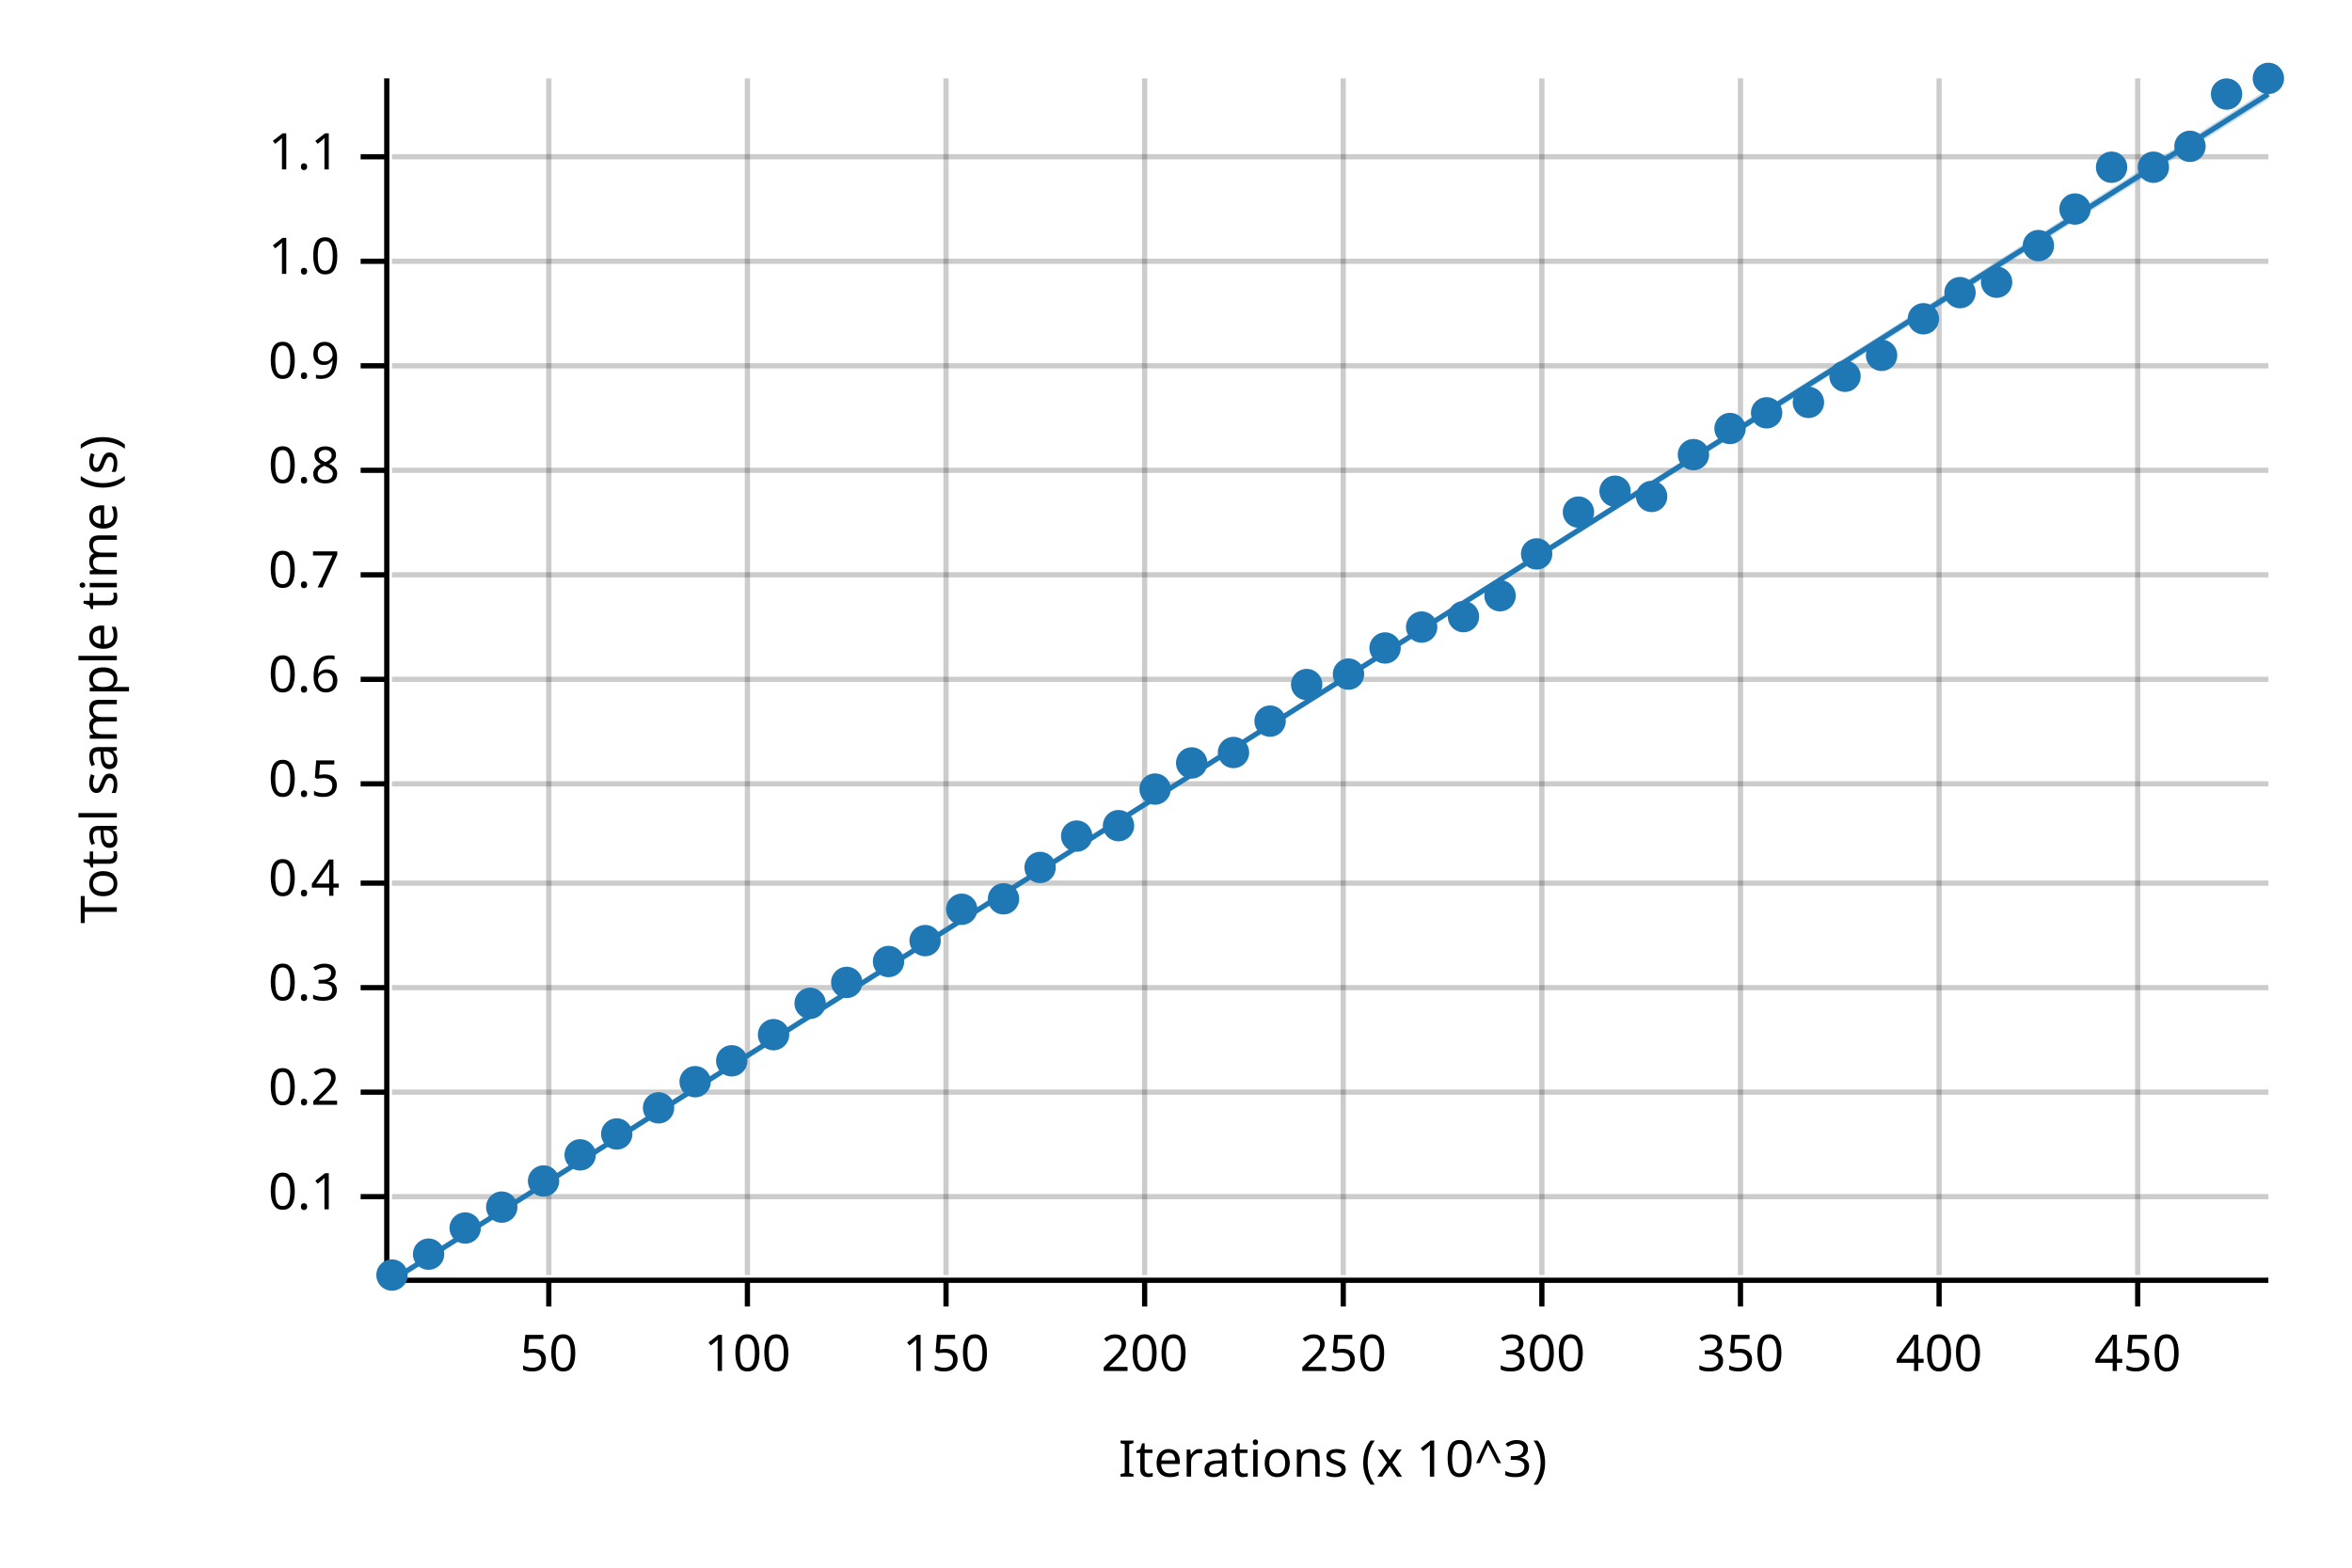
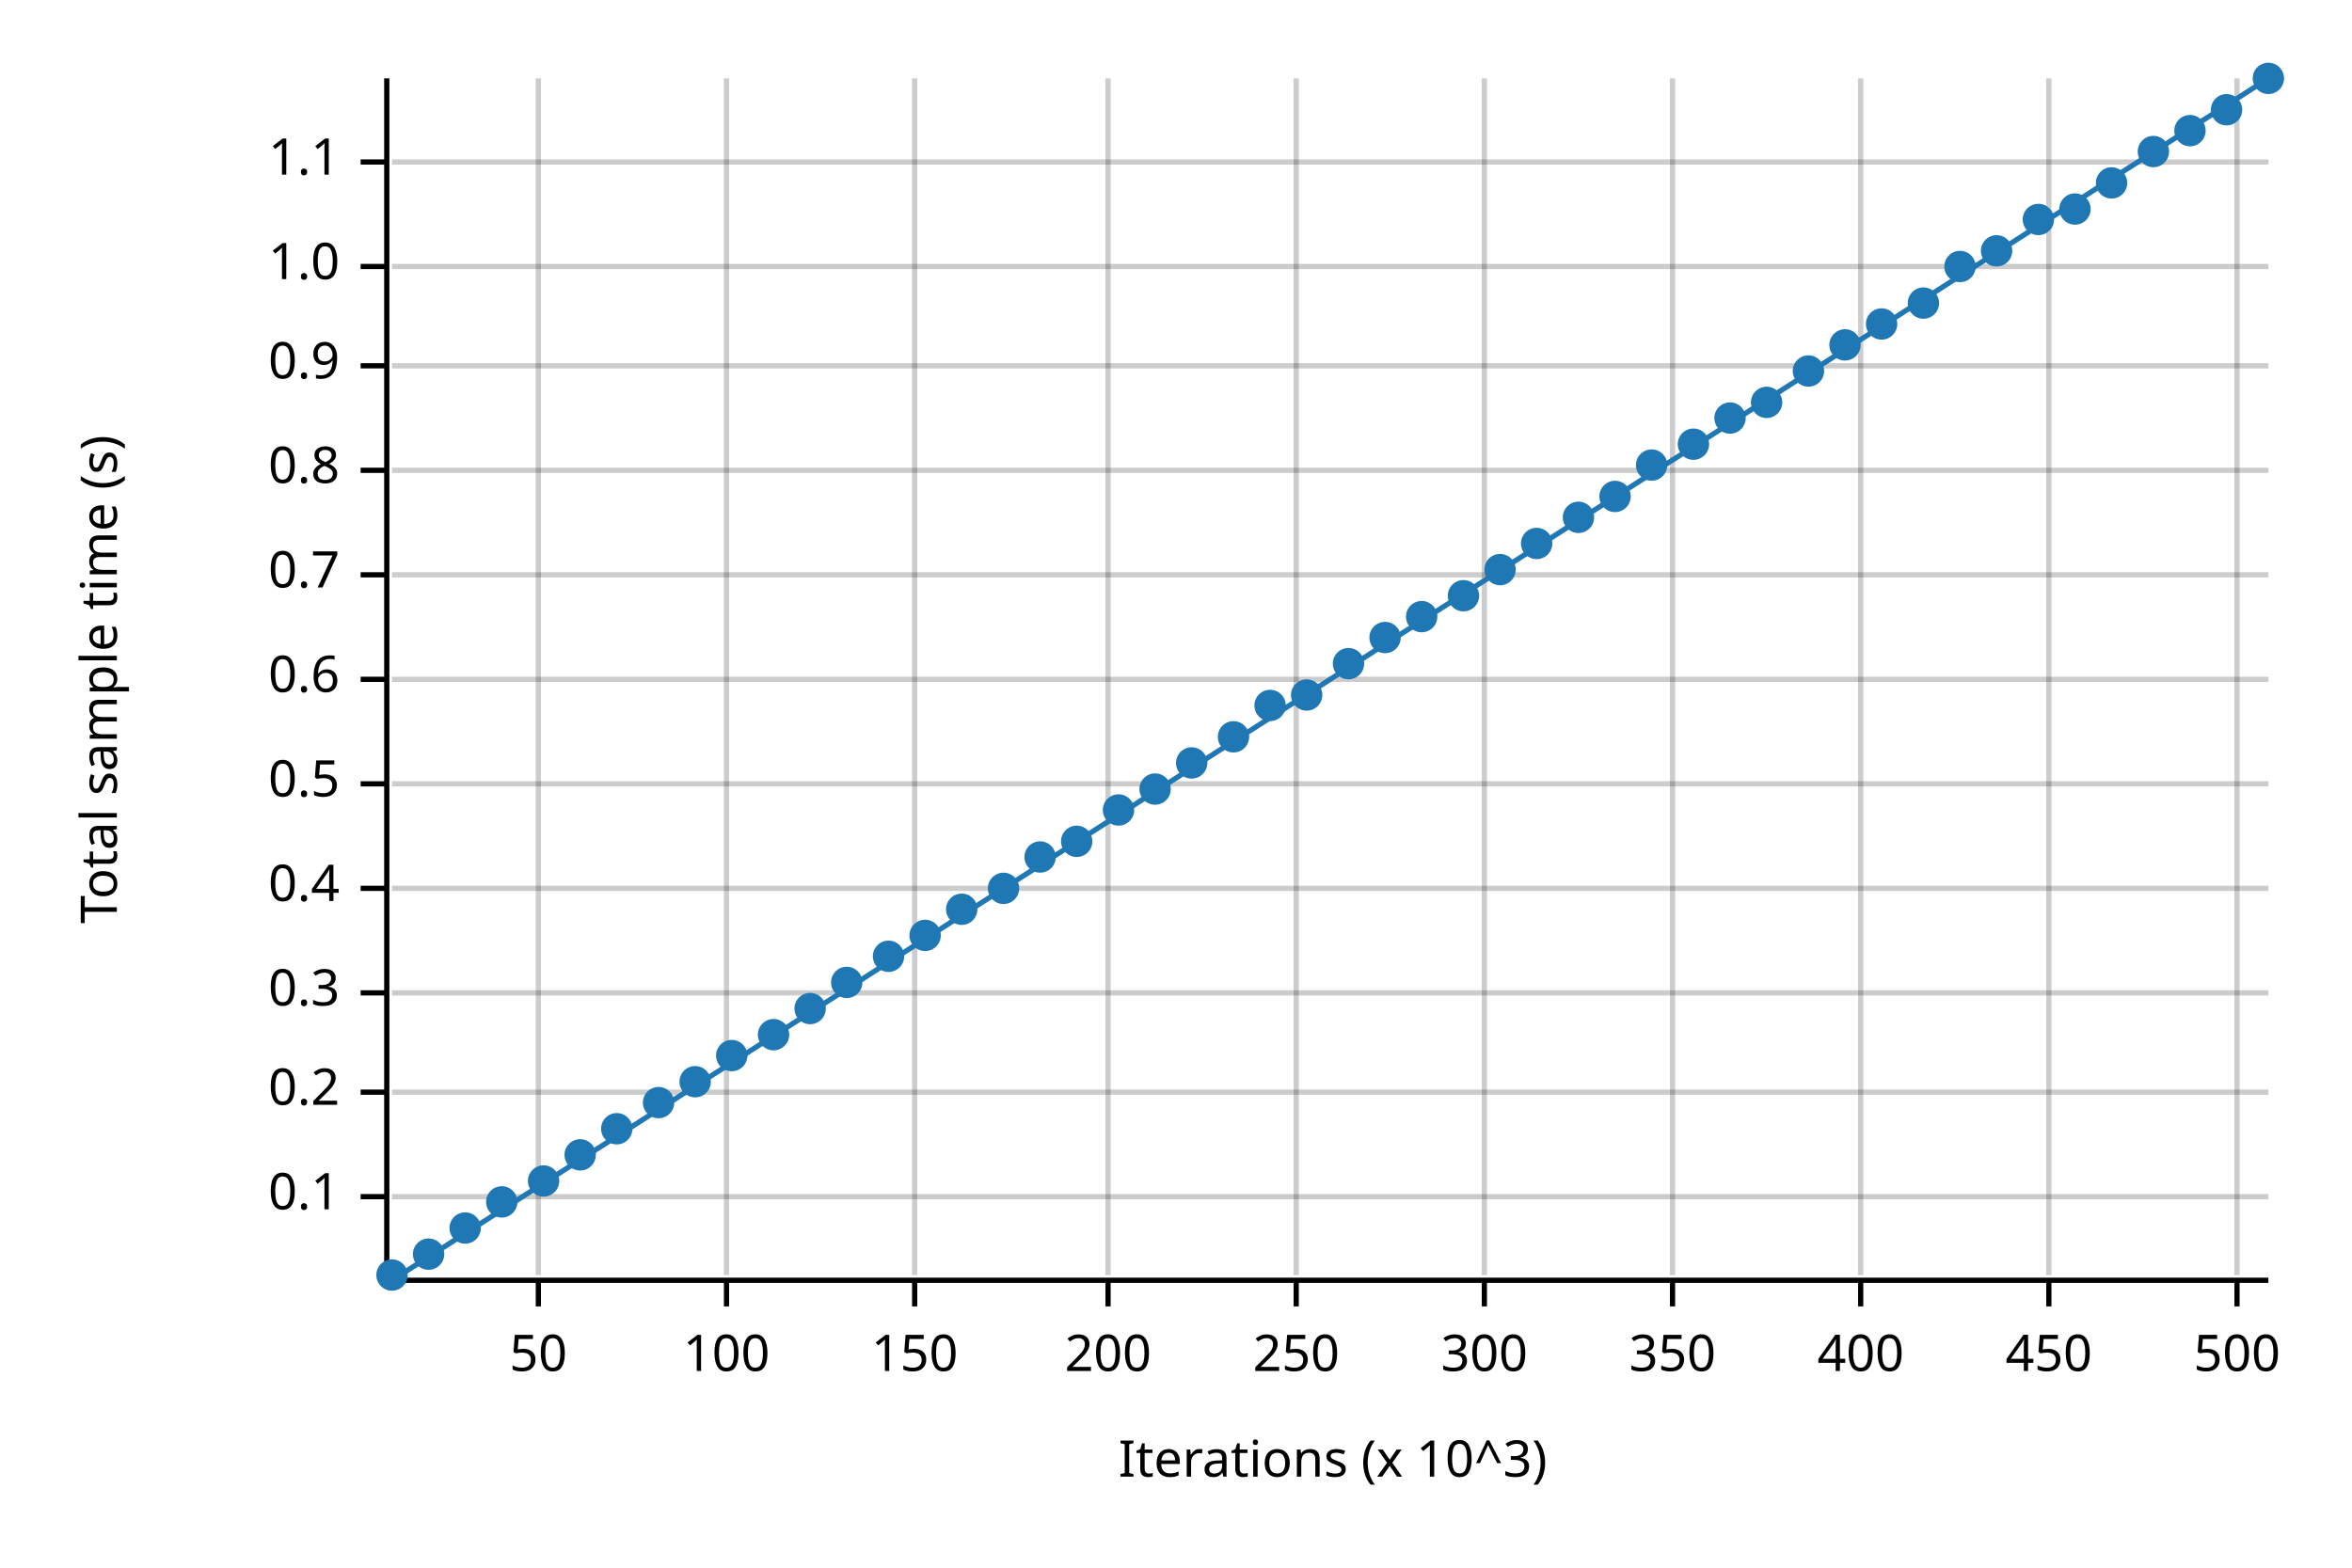
<svg xmlns="http://www.w3.org/2000/svg" width="450" height="300" viewBox="0 0 450 300">
  <text x="15" y="130" dy="0.76em" text-anchor="middle" font-family="sans-serif" font-size="9.677" opacity="1" fill="#000000" transform="rotate(270, 15, 130)">
Total sample time (s)
</text>
  <text x="255" y="285" dy="-0.5ex" text-anchor="middle" font-family="sans-serif" font-size="9.677" opacity="1" fill="#000000">
Iterations (x 10^3)
</text>
-   <line opacity="0.2" stroke="#000000" stroke-width="1" x1="105" y1="244" x2="105" y2="15" />
-   <line opacity="0.2" stroke="#000000" stroke-width="1" x1="143" y1="244" x2="143" y2="15" />
-   <line opacity="0.2" stroke="#000000" stroke-width="1" x1="181" y1="244" x2="181" y2="15" />
-   <line opacity="0.2" stroke="#000000" stroke-width="1" x1="219" y1="244" x2="219" y2="15" />
-   <line opacity="0.2" stroke="#000000" stroke-width="1" x1="257" y1="244" x2="257" y2="15" />
-   <line opacity="0.2" stroke="#000000" stroke-width="1" x1="295" y1="244" x2="295" y2="15" />
-   <line opacity="0.2" stroke="#000000" stroke-width="1" x1="333" y1="244" x2="333" y2="15" />
-   <line opacity="0.2" stroke="#000000" stroke-width="1" x1="371" y1="244" x2="371" y2="15" />
-   <line opacity="0.2" stroke="#000000" stroke-width="1" x1="409" y1="244" x2="409" y2="15" />
+   <line opacity="0.2" stroke="#000000" stroke-width="1" x1="103" y1="244" x2="103" y2="15" />
+   <line opacity="0.2" stroke="#000000" stroke-width="1" x1="139" y1="244" x2="139" y2="15" />
+   <line opacity="0.2" stroke="#000000" stroke-width="1" x1="175" y1="244" x2="175" y2="15" />
+   <line opacity="0.2" stroke="#000000" stroke-width="1" x1="212" y1="244" x2="212" y2="15" />
+   <line opacity="0.2" stroke="#000000" stroke-width="1" x1="248" y1="244" x2="248" y2="15" />
+   <line opacity="0.2" stroke="#000000" stroke-width="1" x1="284" y1="244" x2="284" y2="15" />
+   <line opacity="0.2" stroke="#000000" stroke-width="1" x1="320" y1="244" x2="320" y2="15" />
+   <line opacity="0.2" stroke="#000000" stroke-width="1" x1="356" y1="244" x2="356" y2="15" />
+   <line opacity="0.2" stroke="#000000" stroke-width="1" x1="392" y1="244" x2="392" y2="15" />
+   <line opacity="0.2" stroke="#000000" stroke-width="1" x1="428" y1="244" x2="428" y2="15" />
  <line opacity="0.2" stroke="#000000" stroke-width="1" x1="75" y1="229" x2="434" y2="229" />
  <line opacity="0.2" stroke="#000000" stroke-width="1" x1="75" y1="209" x2="434" y2="209" />
-   <line opacity="0.2" stroke="#000000" stroke-width="1" x1="75" y1="189" x2="434" y2="189" />
-   <line opacity="0.2" stroke="#000000" stroke-width="1" x1="75" y1="169" x2="434" y2="169" />
+   <line opacity="0.2" stroke="#000000" stroke-width="1" x1="75" y1="190" x2="434" y2="190" />
+   <line opacity="0.2" stroke="#000000" stroke-width="1" x1="75" y1="170" x2="434" y2="170" />
  <line opacity="0.2" stroke="#000000" stroke-width="1" x1="75" y1="150" x2="434" y2="150" />
  <line opacity="0.2" stroke="#000000" stroke-width="1" x1="75" y1="130" x2="434" y2="130" />
  <line opacity="0.2" stroke="#000000" stroke-width="1" x1="75" y1="110" x2="434" y2="110" />
  <line opacity="0.2" stroke="#000000" stroke-width="1" x1="75" y1="90" x2="434" y2="90" />
  <line opacity="0.2" stroke="#000000" stroke-width="1" x1="75" y1="70" x2="434" y2="70" />
-   <line opacity="0.2" stroke="#000000" stroke-width="1" x1="75" y1="50" x2="434" y2="50" />
-   <line opacity="0.2" stroke="#000000" stroke-width="1" x1="75" y1="30" x2="434" y2="30" />
+   <line opacity="0.2" stroke="#000000" stroke-width="1" x1="75" y1="51" x2="434" y2="51" />
+   <line opacity="0.2" stroke="#000000" stroke-width="1" x1="75" y1="31" x2="434" y2="31" />
  <polyline fill="none" opacity="1" stroke="#000000" stroke-width="1" points="74,15 74,244 " />
  <text x="65" y="229" dy="0.5ex" text-anchor="end" font-family="sans-serif" font-size="9.677" opacity="1" fill="#000000">
0.1
</text>
  <polyline fill="none" opacity="1" stroke="#000000" stroke-width="1" points="69,229 74,229 " />
  <text x="65" y="209" dy="0.5ex" text-anchor="end" font-family="sans-serif" font-size="9.677" opacity="1" fill="#000000">
0.2
</text>
  <polyline fill="none" opacity="1" stroke="#000000" stroke-width="1" points="69,209 74,209 " />
-   <text x="65" y="189" dy="0.5ex" text-anchor="end" font-family="sans-serif" font-size="9.677" opacity="1" fill="#000000">
+   <text x="65" y="190" dy="0.5ex" text-anchor="end" font-family="sans-serif" font-size="9.677" opacity="1" fill="#000000">
0.3
</text>
-   <polyline fill="none" opacity="1" stroke="#000000" stroke-width="1" points="69,189 74,189 " />
-   <text x="65" y="169" dy="0.5ex" text-anchor="end" font-family="sans-serif" font-size="9.677" opacity="1" fill="#000000">
+   <polyline fill="none" opacity="1" stroke="#000000" stroke-width="1" points="69,190 74,190 " />
+   <text x="65" y="170" dy="0.5ex" text-anchor="end" font-family="sans-serif" font-size="9.677" opacity="1" fill="#000000">
0.4
</text>
-   <polyline fill="none" opacity="1" stroke="#000000" stroke-width="1" points="69,169 74,169 " />
+   <polyline fill="none" opacity="1" stroke="#000000" stroke-width="1" points="69,170 74,170 " />
  <text x="65" y="150" dy="0.5ex" text-anchor="end" font-family="sans-serif" font-size="9.677" opacity="1" fill="#000000">
0.5
</text>
  <polyline fill="none" opacity="1" stroke="#000000" stroke-width="1" points="69,150 74,150 " />
  <text x="65" y="130" dy="0.5ex" text-anchor="end" font-family="sans-serif" font-size="9.677" opacity="1" fill="#000000">
0.6
</text>
  <polyline fill="none" opacity="1" stroke="#000000" stroke-width="1" points="69,130 74,130 " />
  <text x="65" y="110" dy="0.5ex" text-anchor="end" font-family="sans-serif" font-size="9.677" opacity="1" fill="#000000">
0.7
</text>
  <polyline fill="none" opacity="1" stroke="#000000" stroke-width="1" points="69,110 74,110 " />
  <text x="65" y="90" dy="0.5ex" text-anchor="end" font-family="sans-serif" font-size="9.677" opacity="1" fill="#000000">
0.8
</text>
  <polyline fill="none" opacity="1" stroke="#000000" stroke-width="1" points="69,90 74,90 " />
  <text x="65" y="70" dy="0.5ex" text-anchor="end" font-family="sans-serif" font-size="9.677" opacity="1" fill="#000000">
0.9
</text>
  <polyline fill="none" opacity="1" stroke="#000000" stroke-width="1" points="69,70 74,70 " />
-   <text x="65" y="50" dy="0.5ex" text-anchor="end" font-family="sans-serif" font-size="9.677" opacity="1" fill="#000000">
+   <text x="65" y="51" dy="0.5ex" text-anchor="end" font-family="sans-serif" font-size="9.677" opacity="1" fill="#000000">
1.0
</text>
-   <polyline fill="none" opacity="1" stroke="#000000" stroke-width="1" points="69,50 74,50 " />
-   <text x="65" y="30" dy="0.5ex" text-anchor="end" font-family="sans-serif" font-size="9.677" opacity="1" fill="#000000">
+   <polyline fill="none" opacity="1" stroke="#000000" stroke-width="1" points="69,51 74,51 " />
+   <text x="65" y="31" dy="0.5ex" text-anchor="end" font-family="sans-serif" font-size="9.677" opacity="1" fill="#000000">
1.1
</text>
-   <polyline fill="none" opacity="1" stroke="#000000" stroke-width="1" points="69,30 74,30 " />
+   <polyline fill="none" opacity="1" stroke="#000000" stroke-width="1" points="69,31 74,31 " />
  <polyline fill="none" opacity="1" stroke="#000000" stroke-width="1" points="75,245 434,245 " />
-   <text x="105" y="255" dy="0.76em" text-anchor="middle" font-family="sans-serif" font-size="9.677" opacity="1" fill="#000000">
+   <text x="103" y="255" dy="0.76em" text-anchor="middle" font-family="sans-serif" font-size="9.677" opacity="1" fill="#000000">
50
</text>
-   <polyline fill="none" opacity="1" stroke="#000000" stroke-width="1" points="105,245 105,250 " />
-   <text x="143" y="255" dy="0.76em" text-anchor="middle" font-family="sans-serif" font-size="9.677" opacity="1" fill="#000000">
+   <polyline fill="none" opacity="1" stroke="#000000" stroke-width="1" points="103,245 103,250 " />
+   <text x="139" y="255" dy="0.76em" text-anchor="middle" font-family="sans-serif" font-size="9.677" opacity="1" fill="#000000">
100
</text>
-   <polyline fill="none" opacity="1" stroke="#000000" stroke-width="1" points="143,245 143,250 " />
-   <text x="181" y="255" dy="0.76em" text-anchor="middle" font-family="sans-serif" font-size="9.677" opacity="1" fill="#000000">
+   <polyline fill="none" opacity="1" stroke="#000000" stroke-width="1" points="139,245 139,250 " />
+   <text x="175" y="255" dy="0.76em" text-anchor="middle" font-family="sans-serif" font-size="9.677" opacity="1" fill="#000000">
150
</text>
-   <polyline fill="none" opacity="1" stroke="#000000" stroke-width="1" points="181,245 181,250 " />
-   <text x="219" y="255" dy="0.76em" text-anchor="middle" font-family="sans-serif" font-size="9.677" opacity="1" fill="#000000">
+   <polyline fill="none" opacity="1" stroke="#000000" stroke-width="1" points="175,245 175,250 " />
+   <text x="212" y="255" dy="0.76em" text-anchor="middle" font-family="sans-serif" font-size="9.677" opacity="1" fill="#000000">
200
</text>
-   <polyline fill="none" opacity="1" stroke="#000000" stroke-width="1" points="219,245 219,250 " />
-   <text x="257" y="255" dy="0.76em" text-anchor="middle" font-family="sans-serif" font-size="9.677" opacity="1" fill="#000000">
+   <polyline fill="none" opacity="1" stroke="#000000" stroke-width="1" points="212,245 212,250 " />
+   <text x="248" y="255" dy="0.76em" text-anchor="middle" font-family="sans-serif" font-size="9.677" opacity="1" fill="#000000">
250
</text>
-   <polyline fill="none" opacity="1" stroke="#000000" stroke-width="1" points="257,245 257,250 " />
-   <text x="295" y="255" dy="0.76em" text-anchor="middle" font-family="sans-serif" font-size="9.677" opacity="1" fill="#000000">
+   <polyline fill="none" opacity="1" stroke="#000000" stroke-width="1" points="248,245 248,250 " />
+   <text x="284" y="255" dy="0.76em" text-anchor="middle" font-family="sans-serif" font-size="9.677" opacity="1" fill="#000000">
300
</text>
-   <polyline fill="none" opacity="1" stroke="#000000" stroke-width="1" points="295,245 295,250 " />
-   <text x="333" y="255" dy="0.76em" text-anchor="middle" font-family="sans-serif" font-size="9.677" opacity="1" fill="#000000">
+   <polyline fill="none" opacity="1" stroke="#000000" stroke-width="1" points="284,245 284,250 " />
+   <text x="320" y="255" dy="0.76em" text-anchor="middle" font-family="sans-serif" font-size="9.677" opacity="1" fill="#000000">
350
</text>
-   <polyline fill="none" opacity="1" stroke="#000000" stroke-width="1" points="333,245 333,250 " />
-   <text x="371" y="255" dy="0.76em" text-anchor="middle" font-family="sans-serif" font-size="9.677" opacity="1" fill="#000000">
+   <polyline fill="none" opacity="1" stroke="#000000" stroke-width="1" points="320,245 320,250 " />
+   <text x="356" y="255" dy="0.76em" text-anchor="middle" font-family="sans-serif" font-size="9.677" opacity="1" fill="#000000">
400
</text>
-   <polyline fill="none" opacity="1" stroke="#000000" stroke-width="1" points="371,245 371,250 " />
-   <text x="409" y="255" dy="0.76em" text-anchor="middle" font-family="sans-serif" font-size="9.677" opacity="1" fill="#000000">
+   <polyline fill="none" opacity="1" stroke="#000000" stroke-width="1" points="356,245 356,250 " />
+   <text x="392" y="255" dy="0.76em" text-anchor="middle" font-family="sans-serif" font-size="9.677" opacity="1" fill="#000000">
450
</text>
-   <polyline fill="none" opacity="1" stroke="#000000" stroke-width="1" points="409,245 409,250 " />
+   <polyline fill="none" opacity="1" stroke="#000000" stroke-width="1" points="392,245 392,250 " />
+   <text x="428" y="255" dy="0.76em" text-anchor="middle" font-family="sans-serif" font-size="9.677" opacity="1" fill="#000000">
+ 500
+ </text>
+   <polyline fill="none" opacity="1" stroke="#000000" stroke-width="1" points="428,245 428,250 " />
  <circle cx="75" cy="244" r="3" opacity="1" fill="#1F78B4" stroke="none" stroke-width="1" />
  <circle cx="82" cy="240" r="3" opacity="1" fill="#1F78B4" stroke="none" stroke-width="1" />
  <circle cx="89" cy="235" r="3" opacity="1" fill="#1F78B4" stroke="none" stroke-width="1" />
-   <circle cx="96" cy="231" r="3" opacity="1" fill="#1F78B4" stroke="none" stroke-width="1" />
+   <circle cx="96" cy="230" r="3" opacity="1" fill="#1F78B4" stroke="none" stroke-width="1" />
  <circle cx="104" cy="226" r="3" opacity="1" fill="#1F78B4" stroke="none" stroke-width="1" />
  <circle cx="111" cy="221" r="3" opacity="1" fill="#1F78B4" stroke="none" stroke-width="1" />
-   <circle cx="118" cy="217" r="3" opacity="1" fill="#1F78B4" stroke="none" stroke-width="1" />
-   <circle cx="126" cy="212" r="3" opacity="1" fill="#1F78B4" stroke="none" stroke-width="1" />
+   <circle cx="118" cy="216" r="3" opacity="1" fill="#1F78B4" stroke="none" stroke-width="1" />
+   <circle cx="126" cy="211" r="3" opacity="1" fill="#1F78B4" stroke="none" stroke-width="1" />
  <circle cx="133" cy="207" r="3" opacity="1" fill="#1F78B4" stroke="none" stroke-width="1" />
-   <circle cx="140" cy="203" r="3" opacity="1" fill="#1F78B4" stroke="none" stroke-width="1" />
+   <circle cx="140" cy="202" r="3" opacity="1" fill="#1F78B4" stroke="none" stroke-width="1" />
  <circle cx="148" cy="198" r="3" opacity="1" fill="#1F78B4" stroke="none" stroke-width="1" />
-   <circle cx="155" cy="192" r="3" opacity="1" fill="#1F78B4" stroke="none" stroke-width="1" />
+   <circle cx="155" cy="193" r="3" opacity="1" fill="#1F78B4" stroke="none" stroke-width="1" />
  <circle cx="162" cy="188" r="3" opacity="1" fill="#1F78B4" stroke="none" stroke-width="1" />
-   <circle cx="170" cy="184" r="3" opacity="1" fill="#1F78B4" stroke="none" stroke-width="1" />
-   <circle cx="177" cy="180" r="3" opacity="1" fill="#1F78B4" stroke="none" stroke-width="1" />
+   <circle cx="170" cy="183" r="3" opacity="1" fill="#1F78B4" stroke="none" stroke-width="1" />
+   <circle cx="177" cy="179" r="3" opacity="1" fill="#1F78B4" stroke="none" stroke-width="1" />
  <circle cx="184" cy="174" r="3" opacity="1" fill="#1F78B4" stroke="none" stroke-width="1" />
-   <circle cx="192" cy="172" r="3" opacity="1" fill="#1F78B4" stroke="none" stroke-width="1" />
-   <circle cx="199" cy="166" r="3" opacity="1" fill="#1F78B4" stroke="none" stroke-width="1" />
-   <circle cx="206" cy="160" r="3" opacity="1" fill="#1F78B4" stroke="none" stroke-width="1" />
-   <circle cx="214" cy="158" r="3" opacity="1" fill="#1F78B4" stroke="none" stroke-width="1" />
+   <circle cx="192" cy="170" r="3" opacity="1" fill="#1F78B4" stroke="none" stroke-width="1" />
+   <circle cx="199" cy="164" r="3" opacity="1" fill="#1F78B4" stroke="none" stroke-width="1" />
+   <circle cx="206" cy="161" r="3" opacity="1" fill="#1F78B4" stroke="none" stroke-width="1" />
+   <circle cx="214" cy="155" r="3" opacity="1" fill="#1F78B4" stroke="none" stroke-width="1" />
  <circle cx="221" cy="151" r="3" opacity="1" fill="#1F78B4" stroke="none" stroke-width="1" />
  <circle cx="228" cy="146" r="3" opacity="1" fill="#1F78B4" stroke="none" stroke-width="1" />
-   <circle cx="236" cy="144" r="3" opacity="1" fill="#1F78B4" stroke="none" stroke-width="1" />
-   <circle cx="243" cy="138" r="3" opacity="1" fill="#1F78B4" stroke="none" stroke-width="1" />
-   <circle cx="250" cy="131" r="3" opacity="1" fill="#1F78B4" stroke="none" stroke-width="1" />
-   <circle cx="258" cy="129" r="3" opacity="1" fill="#1F78B4" stroke="none" stroke-width="1" />
-   <circle cx="265" cy="124" r="3" opacity="1" fill="#1F78B4" stroke="none" stroke-width="1" />
-   <circle cx="272" cy="120" r="3" opacity="1" fill="#1F78B4" stroke="none" stroke-width="1" />
-   <circle cx="280" cy="118" r="3" opacity="1" fill="#1F78B4" stroke="none" stroke-width="1" />
-   <circle cx="287" cy="114" r="3" opacity="1" fill="#1F78B4" stroke="none" stroke-width="1" />
-   <circle cx="294" cy="106" r="3" opacity="1" fill="#1F78B4" stroke="none" stroke-width="1" />
-   <circle cx="302" cy="98" r="3" opacity="1" fill="#1F78B4" stroke="none" stroke-width="1" />
-   <circle cx="309" cy="94" r="3" opacity="1" fill="#1F78B4" stroke="none" stroke-width="1" />
-   <circle cx="316" cy="95" r="3" opacity="1" fill="#1F78B4" stroke="none" stroke-width="1" />
-   <circle cx="324" cy="87" r="3" opacity="1" fill="#1F78B4" stroke="none" stroke-width="1" />
-   <circle cx="331" cy="82" r="3" opacity="1" fill="#1F78B4" stroke="none" stroke-width="1" />
-   <circle cx="338" cy="79" r="3" opacity="1" fill="#1F78B4" stroke="none" stroke-width="1" />
-   <circle cx="346" cy="77" r="3" opacity="1" fill="#1F78B4" stroke="none" stroke-width="1" />
-   <circle cx="353" cy="72" r="3" opacity="1" fill="#1F78B4" stroke="none" stroke-width="1" />
-   <circle cx="360" cy="68" r="3" opacity="1" fill="#1F78B4" stroke="none" stroke-width="1" />
-   <circle cx="368" cy="61" r="3" opacity="1" fill="#1F78B4" stroke="none" stroke-width="1" />
-   <circle cx="375" cy="56" r="3" opacity="1" fill="#1F78B4" stroke="none" stroke-width="1" />
-   <circle cx="382" cy="54" r="3" opacity="1" fill="#1F78B4" stroke="none" stroke-width="1" />
-   <circle cx="390" cy="47" r="3" opacity="1" fill="#1F78B4" stroke="none" stroke-width="1" />
+   <circle cx="236" cy="141" r="3" opacity="1" fill="#1F78B4" stroke="none" stroke-width="1" />
+   <circle cx="243" cy="135" r="3" opacity="1" fill="#1F78B4" stroke="none" stroke-width="1" />
+   <circle cx="250" cy="133" r="3" opacity="1" fill="#1F78B4" stroke="none" stroke-width="1" />
+   <circle cx="258" cy="127" r="3" opacity="1" fill="#1F78B4" stroke="none" stroke-width="1" />
+   <circle cx="265" cy="122" r="3" opacity="1" fill="#1F78B4" stroke="none" stroke-width="1" />
+   <circle cx="272" cy="118" r="3" opacity="1" fill="#1F78B4" stroke="none" stroke-width="1" />
+   <circle cx="280" cy="114" r="3" opacity="1" fill="#1F78B4" stroke="none" stroke-width="1" />
+   <circle cx="287" cy="109" r="3" opacity="1" fill="#1F78B4" stroke="none" stroke-width="1" />
+   <circle cx="294" cy="104" r="3" opacity="1" fill="#1F78B4" stroke="none" stroke-width="1" />
+   <circle cx="302" cy="99" r="3" opacity="1" fill="#1F78B4" stroke="none" stroke-width="1" />
+   <circle cx="309" cy="95" r="3" opacity="1" fill="#1F78B4" stroke="none" stroke-width="1" />
+   <circle cx="316" cy="89" r="3" opacity="1" fill="#1F78B4" stroke="none" stroke-width="1" />
+   <circle cx="324" cy="85" r="3" opacity="1" fill="#1F78B4" stroke="none" stroke-width="1" />
+   <circle cx="331" cy="80" r="3" opacity="1" fill="#1F78B4" stroke="none" stroke-width="1" />
+   <circle cx="338" cy="77" r="3" opacity="1" fill="#1F78B4" stroke="none" stroke-width="1" />
+   <circle cx="346" cy="71" r="3" opacity="1" fill="#1F78B4" stroke="none" stroke-width="1" />
+   <circle cx="353" cy="66" r="3" opacity="1" fill="#1F78B4" stroke="none" stroke-width="1" />
+   <circle cx="360" cy="62" r="3" opacity="1" fill="#1F78B4" stroke="none" stroke-width="1" />
+   <circle cx="368" cy="58" r="3" opacity="1" fill="#1F78B4" stroke="none" stroke-width="1" />
+   <circle cx="375" cy="51" r="3" opacity="1" fill="#1F78B4" stroke="none" stroke-width="1" />
+   <circle cx="382" cy="48" r="3" opacity="1" fill="#1F78B4" stroke="none" stroke-width="1" />
+   <circle cx="390" cy="42" r="3" opacity="1" fill="#1F78B4" stroke="none" stroke-width="1" />
  <circle cx="397" cy="40" r="3" opacity="1" fill="#1F78B4" stroke="none" stroke-width="1" />
-   <circle cx="404" cy="32" r="3" opacity="1" fill="#1F78B4" stroke="none" stroke-width="1" />
-   <circle cx="412" cy="32" r="3" opacity="1" fill="#1F78B4" stroke="none" stroke-width="1" />
-   <circle cx="419" cy="28" r="3" opacity="1" fill="#1F78B4" stroke="none" stroke-width="1" />
-   <circle cx="426" cy="18" r="3" opacity="1" fill="#1F78B4" stroke="none" stroke-width="1" />
+   <circle cx="404" cy="35" r="3" opacity="1" fill="#1F78B4" stroke="none" stroke-width="1" />
+   <circle cx="412" cy="29" r="3" opacity="1" fill="#1F78B4" stroke="none" stroke-width="1" />
+   <circle cx="419" cy="25" r="3" opacity="1" fill="#1F78B4" stroke="none" stroke-width="1" />
+   <circle cx="426" cy="21" r="3" opacity="1" fill="#1F78B4" stroke="none" stroke-width="1" />
  <circle cx="434" cy="15" r="3" opacity="1" fill="#1F78B4" stroke="none" stroke-width="1" />
-   <polyline fill="none" opacity="1" stroke="#1F78B4" stroke-width="1" points="75,245 434,18 " />
-   <polygon opacity="0.25" fill="#1F78B4" points="75,245 434,19 434,17 " />
+   <polyline fill="none" opacity="1" stroke="#1F78B4" stroke-width="1" points="75,245 434,15 " />
+   <polygon opacity="0.25" fill="#1F78B4" points="75,245 434,15 434,15 " />
</svg>
